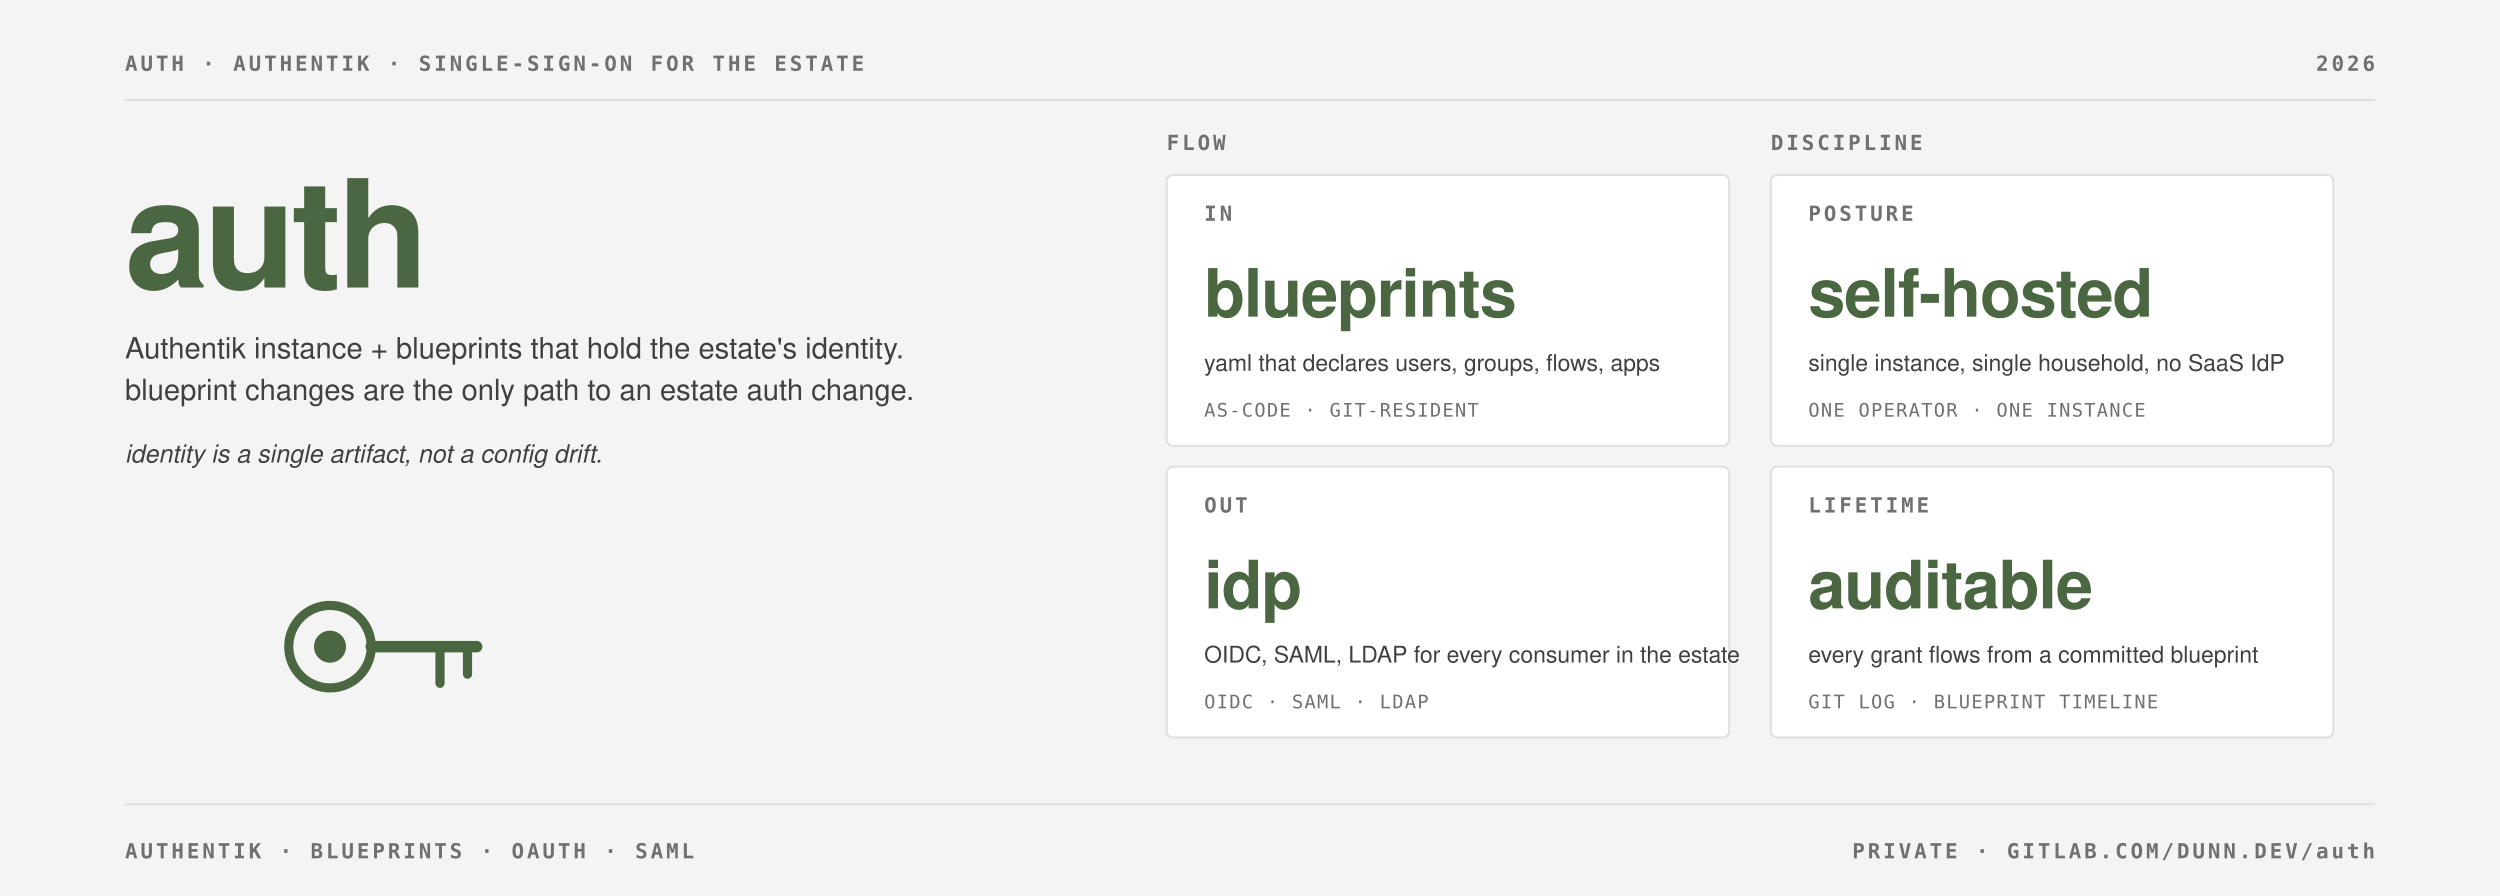
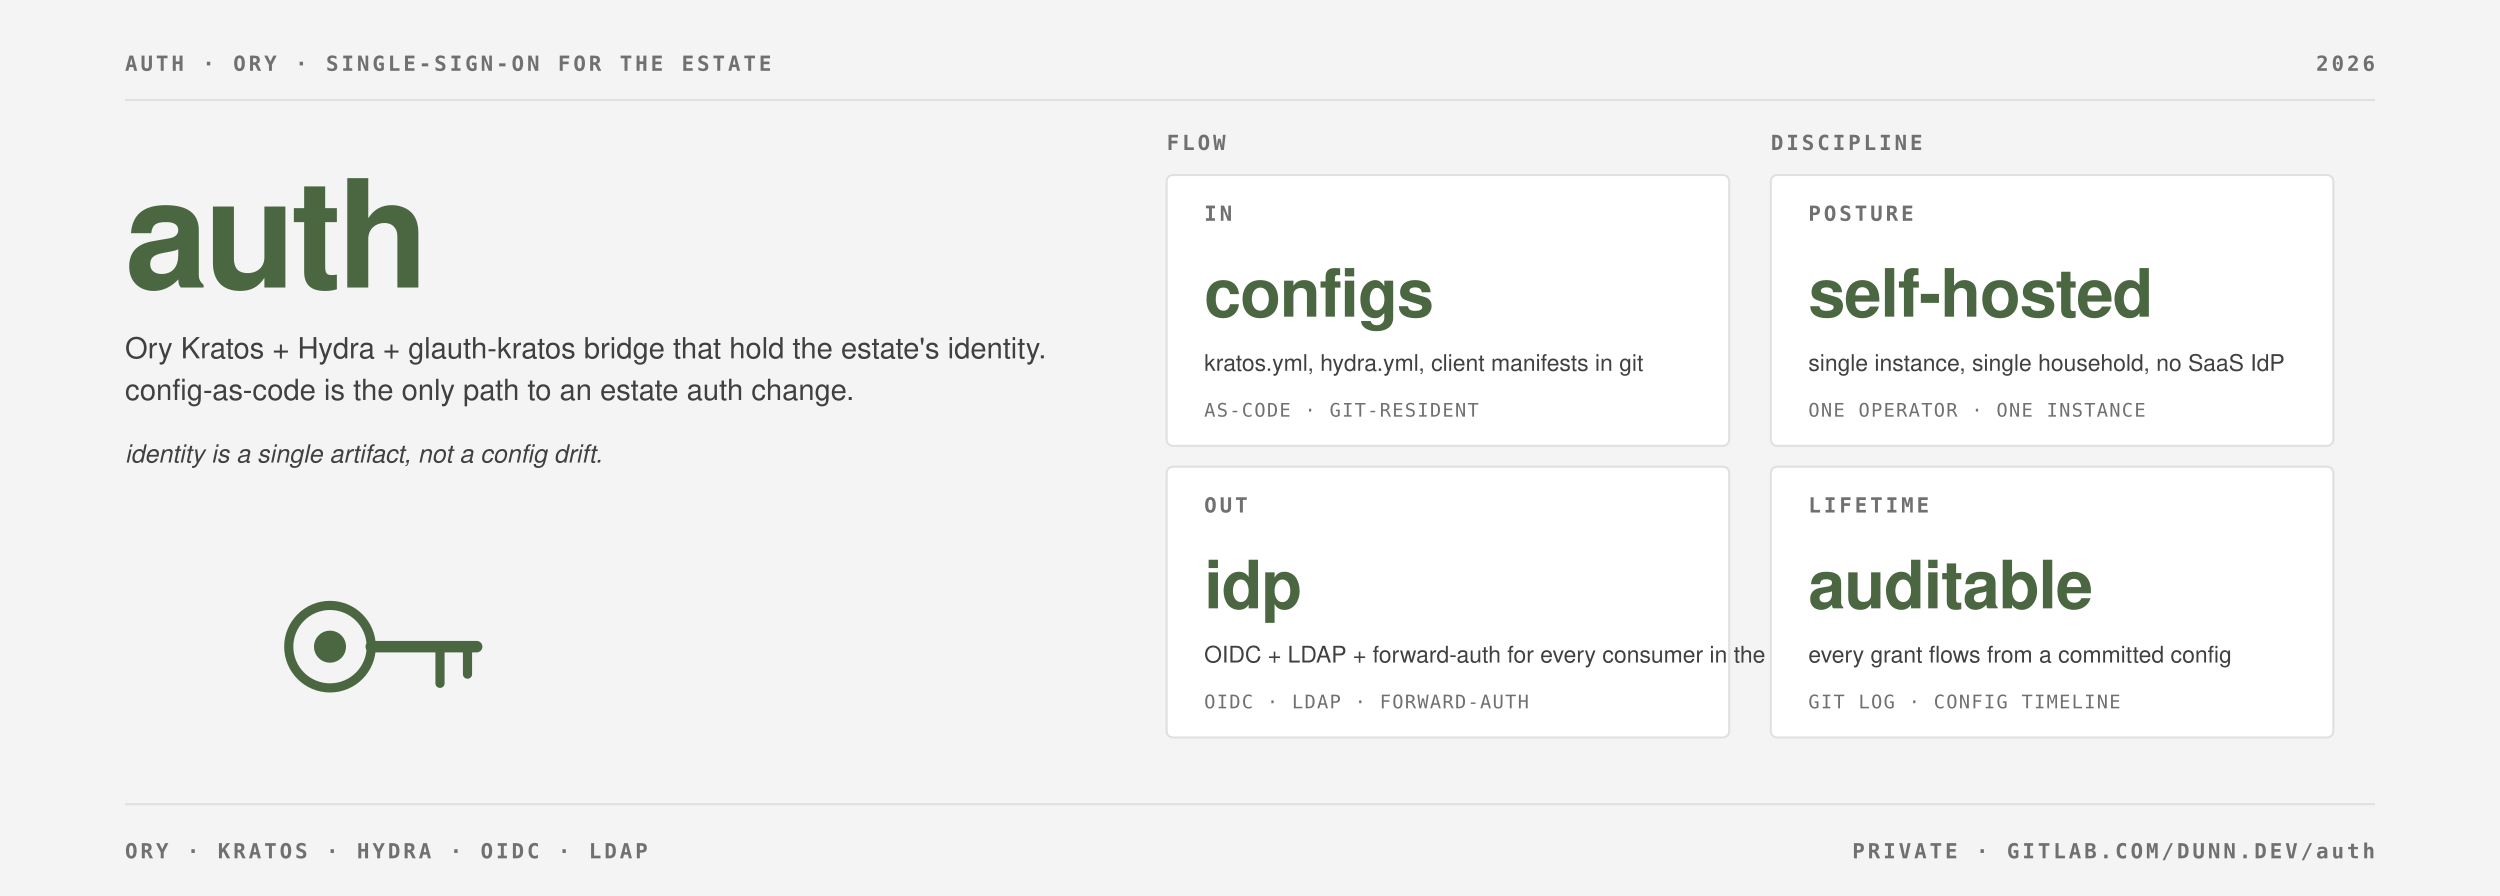
- <svg xmlns="http://www.w3.org/2000/svg" viewBox="0 0 1200 430" width="1200" height="430" font-family="IBM Plex Sans, Helvetica, Arial, sans-serif" role="img" aria-label="auth hero: Authentik identity provider for the dunn.dev estate.">
+ <svg xmlns="http://www.w3.org/2000/svg" viewBox="0 0 1200 430" width="1200" height="430" font-family="IBM Plex Sans, Helvetica, Arial, sans-serif" role="img" aria-label="auth hero: Ory Kratos + Hydra identity provider for the dunn.dev estate.">
  <rect x="0" y="0" width="1200" height="430" fill="#f4f4f4" />
  <g font-family="IBM Plex Sans, Helvetica, Arial, sans-serif">
-     <text x="60" y="34" font-size="10" font-weight="600" font-family="IBM Plex Mono, Menlo, monospace" fill="#707070" letter-spacing="1.4">AUTH · AUTHENTIK · SINGLE-SIGN-ON FOR THE ESTATE</text>
+     <text x="60" y="34" font-size="10" font-weight="600" font-family="IBM Plex Mono, Menlo, monospace" fill="#707070" letter-spacing="1.4">AUTH · ORY · SINGLE-SIGN-ON FOR THE ESTATE</text>
    <text x="1140" y="34" text-anchor="end" font-size="10" font-weight="600" font-family="IBM Plex Mono, Menlo, monospace" fill="#707070" letter-spacing="1.4">2026</text>
    <line x1="60" y1="48" x2="1140" y2="48" stroke="#e0e0e0" stroke-width="1" />
    <text x="60" y="138" font-size="72" font-weight="700" fill="#4a6741" letter-spacing="-2">auth</text>
-     <text x="60" y="172" font-size="14" fill="#404040">Authentik instance + blueprints that hold the estate's identity.</text>
-     <text x="60" y="192" font-size="14" fill="#404040">blueprint changes are the only path to an estate auth change.</text>
+     <text x="60" y="172" font-size="14" fill="#404040">Ory Kratos + Hydra + glauth-kratos bridge that hold the estate's identity.</text>
+     <text x="60" y="192" font-size="14" fill="#404040">config-as-code is the only path to an estate auth change.</text>
    <text x="60" y="222" font-size="12" font-style="italic" fill="#404040">identity is a single artifact, not a config drift.</text>
    <g transform="translate(110 240) scale(2.2)" stroke="#4a6741" fill="none" stroke-linecap="round">
      <circle cx="22" cy="32" r="9" stroke-width="2" />
      <circle cx="22" cy="32" r="3" fill="#4a6741" />
      <line x1="31" y1="32" x2="54" y2="32" stroke-width="2.5" />
      <line x1="46" y1="32" x2="46" y2="40" stroke-width="2" />
      <line x1="52" y1="32" x2="52" y2="38" stroke-width="2" />
    </g>
    <text x="560" y="72" font-size="10" font-weight="700" font-family="IBM Plex Mono, Menlo, monospace" fill="#707070" letter-spacing="1.4">FLOW</text>
    <text x="850" y="72" font-size="10" font-weight="700" font-family="IBM Plex Mono, Menlo, monospace" fill="#707070" letter-spacing="1.4">DISCIPLINE</text>
    <rect x="560" y="84" width="270" height="130" rx="3" fill="#ffffff" stroke="#e0e0e0" stroke-width="1" />
    <text x="578" y="106" font-size="10" font-weight="700" font-family="IBM Plex Mono, Menlo, monospace" fill="#707070" letter-spacing="1.4">IN</text>
-     <text x="578" y="152" font-size="32" font-weight="700" fill="#4a6741" letter-spacing="-0.5">blueprints</text>
-     <text x="578" y="178" font-size="11" fill="#404040">yaml that declares users, groups, flows, apps</text>
+     <text x="578" y="152" font-size="32" font-weight="700" fill="#4a6741" letter-spacing="-0.5">configs</text>
+     <text x="578" y="178" font-size="11" fill="#404040">kratos.yml, hydra.yml, client manifests in git</text>
    <text x="578" y="200" font-size="9" font-family="IBM Plex Mono, Menlo, monospace" fill="#707070" letter-spacing="0.6">AS-CODE · GIT-RESIDENT</text>
    <rect x="850" y="84" width="270" height="130" rx="3" fill="#ffffff" stroke="#e0e0e0" stroke-width="1" />
    <text x="868" y="106" font-size="10" font-weight="700" font-family="IBM Plex Mono, Menlo, monospace" fill="#707070" letter-spacing="1.4">POSTURE</text>
    <text x="868" y="152" font-size="32" font-weight="700" fill="#4a6741" letter-spacing="-0.5">self-hosted</text>
    <text x="868" y="178" font-size="11" fill="#404040">single instance, single household, no SaaS IdP</text>
    <text x="868" y="200" font-size="9" font-family="IBM Plex Mono, Menlo, monospace" fill="#707070" letter-spacing="0.6">ONE OPERATOR · ONE INSTANCE</text>
    <rect x="560" y="224" width="270" height="130" rx="3" fill="#ffffff" stroke="#e0e0e0" stroke-width="1" />
    <text x="578" y="246" font-size="10" font-weight="700" font-family="IBM Plex Mono, Menlo, monospace" fill="#707070" letter-spacing="1.4">OUT</text>
    <text x="578" y="292" font-size="32" font-weight="700" fill="#4a6741" letter-spacing="-0.5">idp</text>
-     <text x="578" y="318" font-size="11" fill="#404040">OIDC, SAML, LDAP for every consumer in the estate</text>
-     <text x="578" y="340" font-size="9" font-family="IBM Plex Mono, Menlo, monospace" fill="#707070" letter-spacing="0.6">OIDC · SAML · LDAP</text>
+     <text x="578" y="318" font-size="11" fill="#404040">OIDC + LDAP + forward-auth for every consumer in the estate</text>
+     <text x="578" y="340" font-size="9" font-family="IBM Plex Mono, Menlo, monospace" fill="#707070" letter-spacing="0.6">OIDC · LDAP · FORWARD-AUTH</text>
    <rect x="850" y="224" width="270" height="130" rx="3" fill="#ffffff" stroke="#e0e0e0" stroke-width="1" />
    <text x="868" y="246" font-size="10" font-weight="700" font-family="IBM Plex Mono, Menlo, monospace" fill="#707070" letter-spacing="1.4">LIFETIME</text>
    <text x="868" y="292" font-size="32" font-weight="700" fill="#4a6741" letter-spacing="-0.5">auditable</text>
-     <text x="868" y="318" font-size="11" fill="#404040">every grant flows from a committed blueprint</text>
-     <text x="868" y="340" font-size="9" font-family="IBM Plex Mono, Menlo, monospace" fill="#707070" letter-spacing="0.6">GIT LOG · BLUEPRINT TIMELINE</text>
+     <text x="868" y="318" font-size="11" fill="#404040">every grant flows from a committed config</text>
+     <text x="868" y="340" font-size="9" font-family="IBM Plex Mono, Menlo, monospace" fill="#707070" letter-spacing="0.6">GIT LOG · CONFIG TIMELINE</text>
    <line x1="60" y1="386" x2="1140" y2="386" stroke="#e0e0e0" stroke-width="1" />
-     <text x="60" y="412" font-size="10" font-weight="600" font-family="IBM Plex Mono, Menlo, monospace" fill="#707070" letter-spacing="1.4">AUTHENTIK · BLUEPRINTS · OAUTH · SAML</text>
+     <text x="60" y="412" font-size="10" font-weight="600" font-family="IBM Plex Mono, Menlo, monospace" fill="#707070" letter-spacing="1.4">ORY · KRATOS · HYDRA · OIDC · LDAP</text>
    <text x="1140" y="412" text-anchor="end" font-size="10" font-weight="600" font-family="IBM Plex Mono, Menlo, monospace" fill="#707070" letter-spacing="1.4">PRIVATE · GITLAB.COM/DUNN.DEV/auth</text>
  </g>
</svg>
